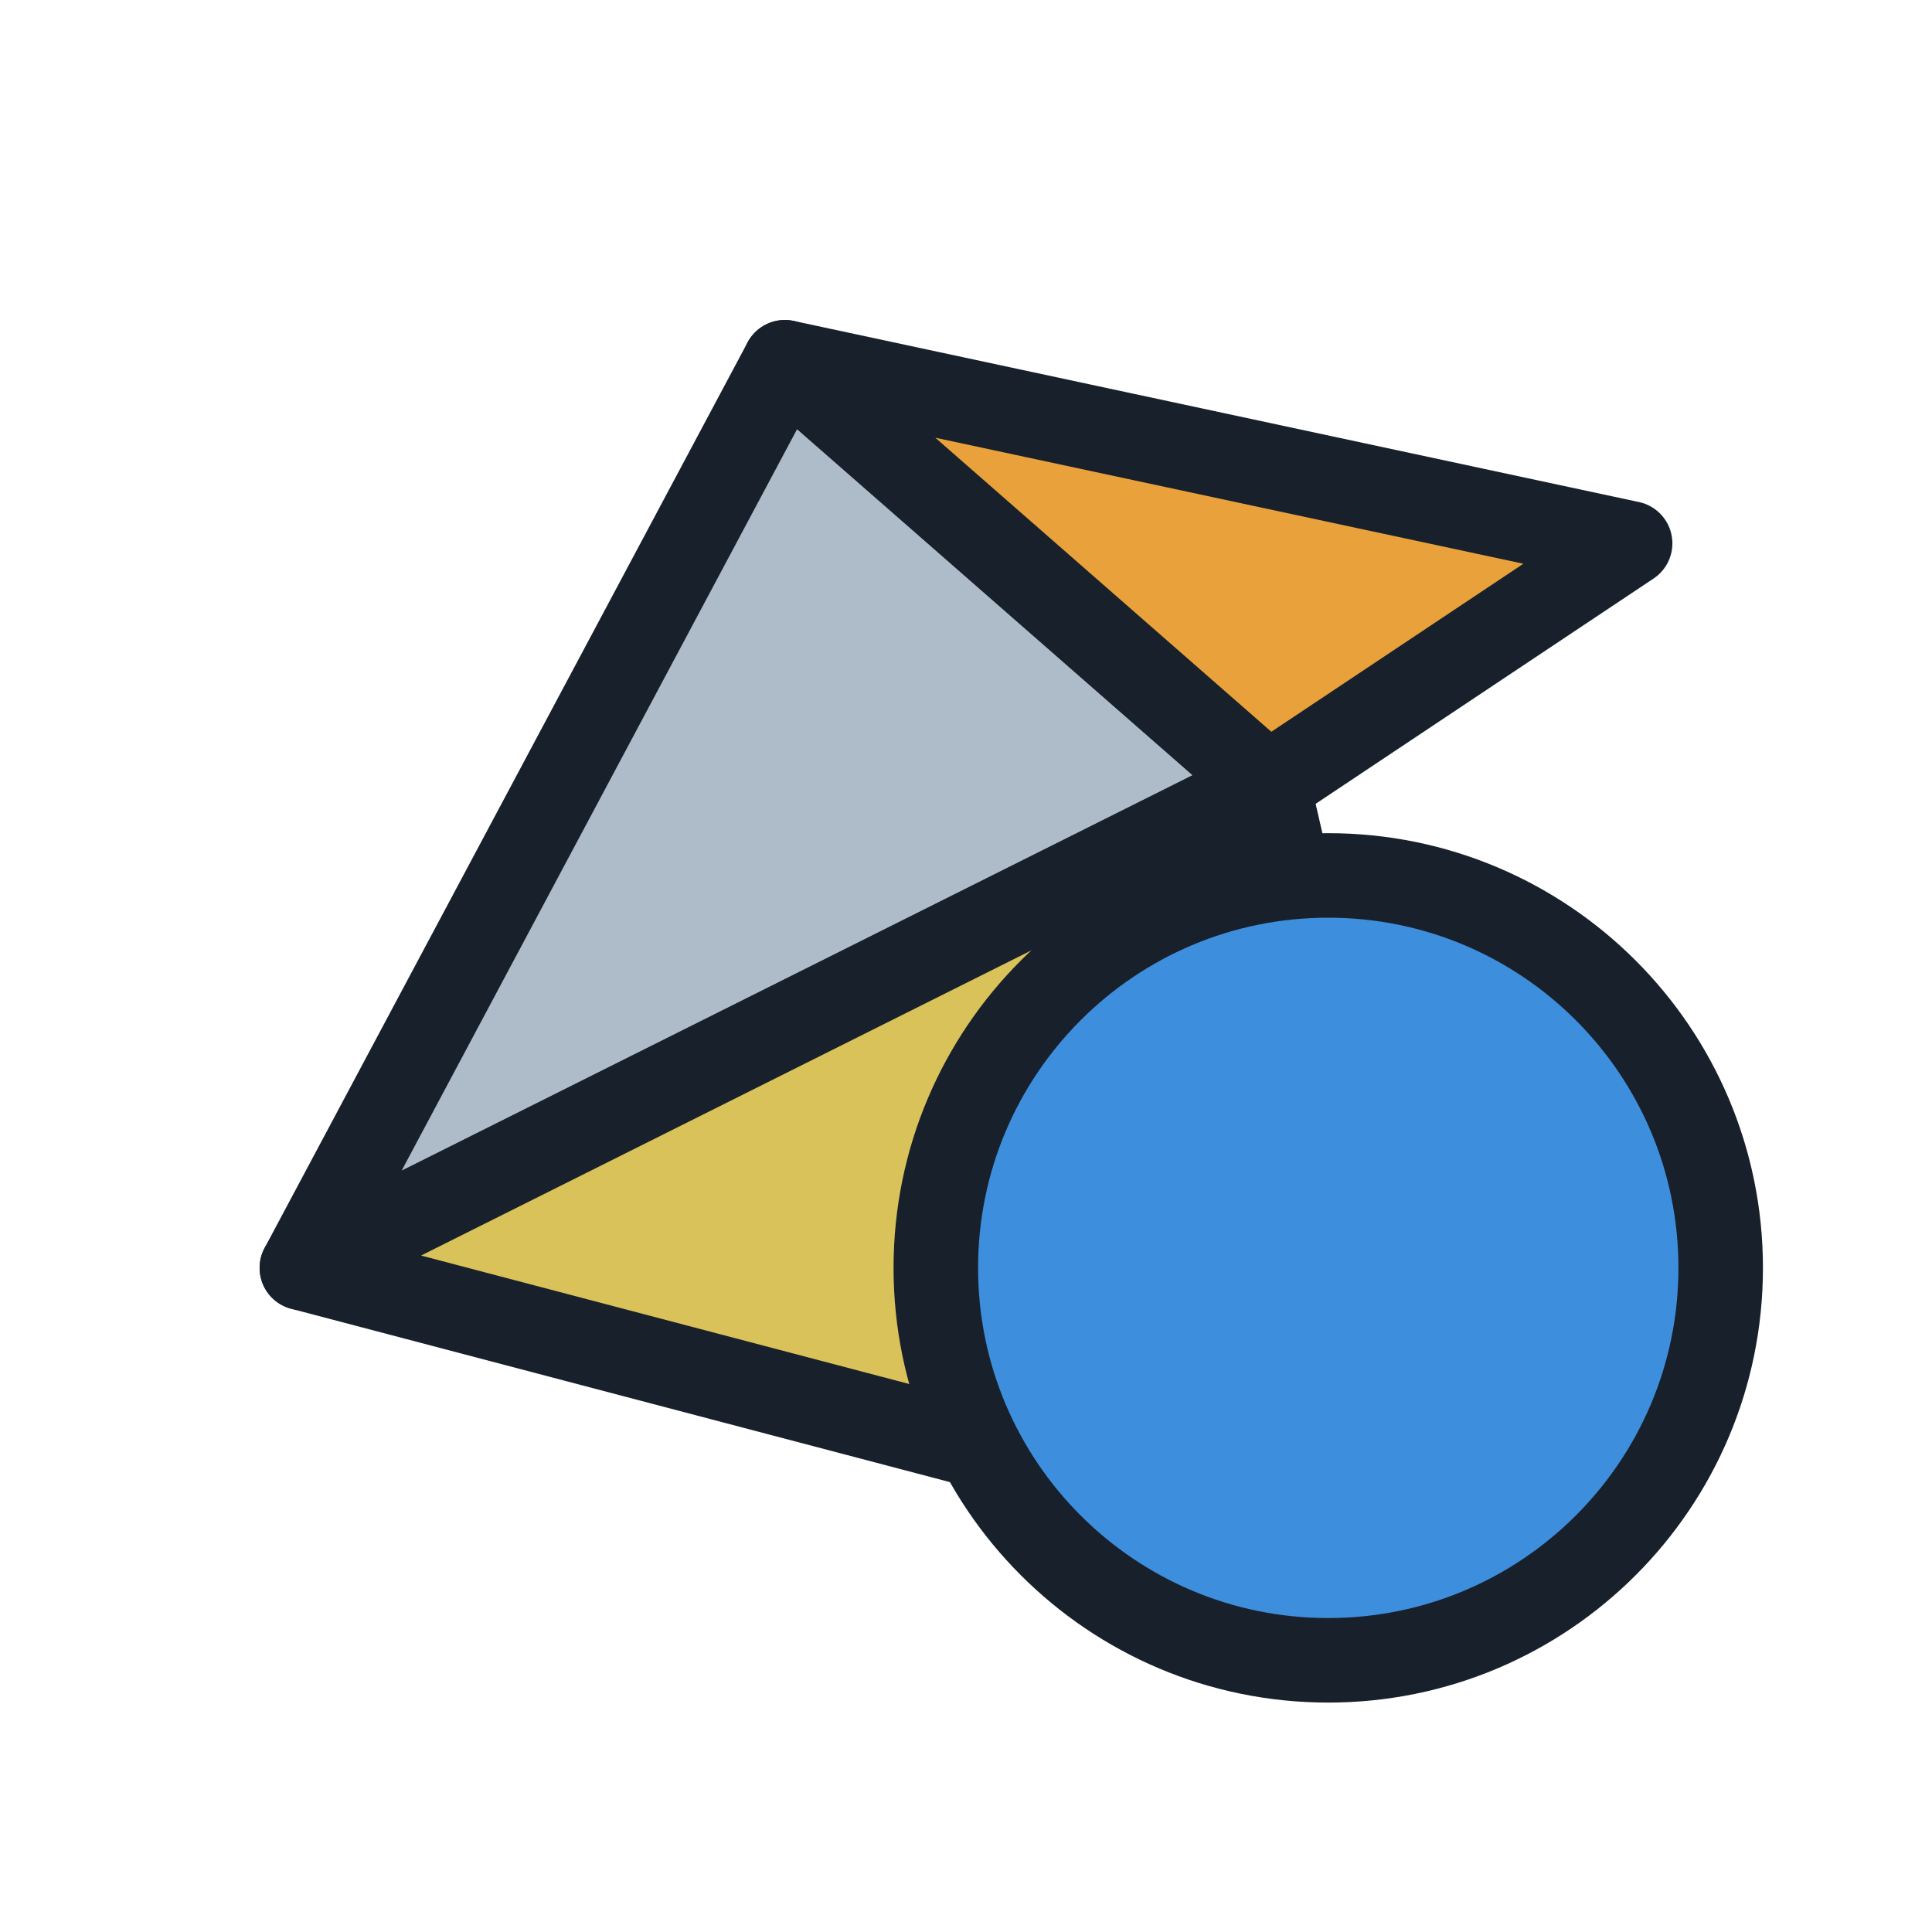
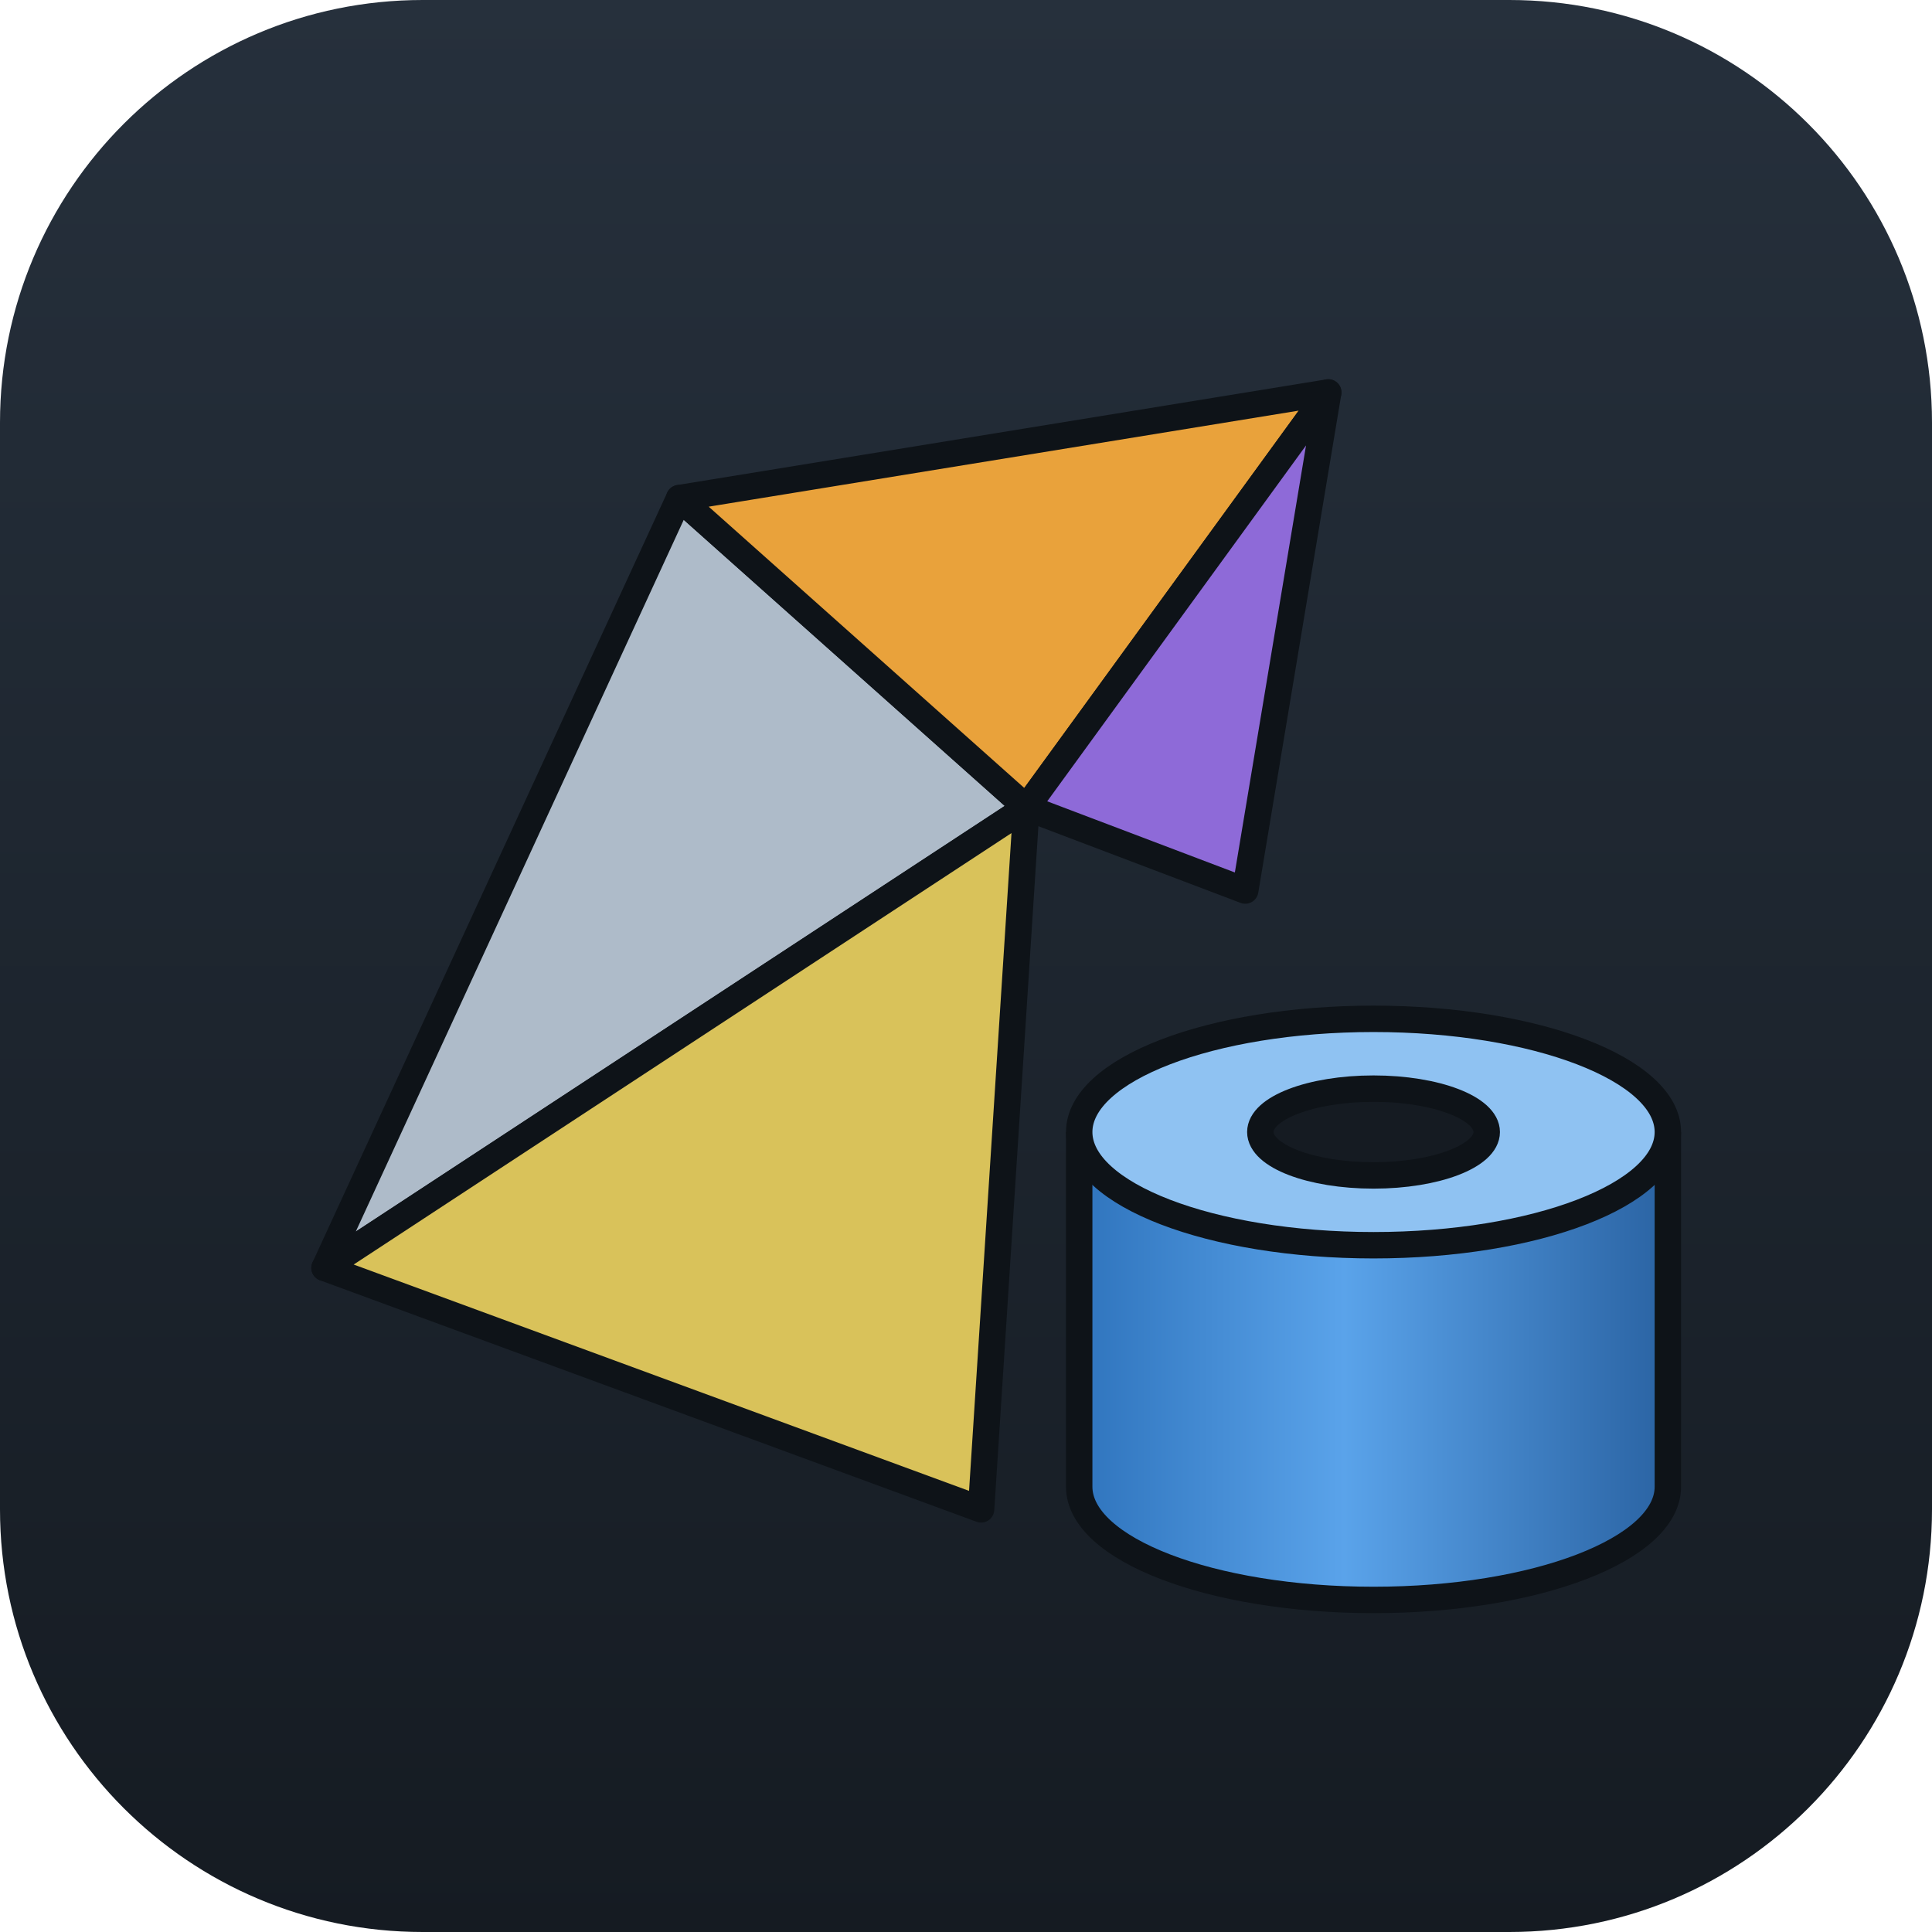
- <svg xmlns="http://www.w3.org/2000/svg" viewBox="0 0 32 32">
-   <path d="M5 21 L13 6 L21 13 Z" fill="#aebbc9" stroke="#18202b" stroke-width="1.4" stroke-linejoin="round" />
-   <path d="M13 6 L27 9 L21 13 Z" fill="#e9a23b" stroke="#18202b" stroke-width="1.4" stroke-linejoin="round" />
-   <path d="M5 21 L21 13 L24 26 Z" fill="#d9c25a" stroke="#18202b" stroke-width="1.4" stroke-linejoin="round" />
-   <circle cx="22" cy="21" r="6.5" fill="#3e8ede" stroke="#18202b" stroke-width="1.4" />
+ <svg xmlns="http://www.w3.org/2000/svg" viewBox="0 0 512 512">
+   <defs>
+     <linearGradient id="bg" x1="0" y1="0" x2="0" y2="1">
+       <stop offset="0" stop-color="#26303c" />
+       <stop offset="1" stop-color="#151b22" />
+     </linearGradient>
+     <linearGradient id="cyl" x1="0" y1="0" x2="1" y2="0">
+       <stop offset="0" stop-color="#2f74bd" />
+       <stop offset=".45" stop-color="#5aa3ea" />
+       <stop offset="1" stop-color="#2a63a3" />
+     </linearGradient>
+   </defs>
+   <rect width="512" height="512" rx="112" fill="url(#bg)" />
+   <g stroke="#0e1318" stroke-width="7" stroke-linejoin="round">
+     <path d="M86 336 L180 132 L272 214 Z" fill="#aebbc9" />
+     <path d="M180 132 L352 104 L272 214 Z" fill="#e9a23b" />
+     <path d="M86 336 L272 214 L260 400 Z" fill="#d9c25a" />
+     <path d="M272 214 L352 104 L330 236 Z" fill="#8e6ad8" />
+   </g>
+   <g stroke="#0e1318" stroke-width="7">
+     <path d="M286 300 v94 a78 30 0 0 0 156 0 v-94" fill="url(#cyl)" />
+     <ellipse cx="364" cy="300" rx="78" ry="30" fill="#8fc2f2" />
+     <ellipse cx="364" cy="300" rx="30" ry="11.5" fill="#151b22" />
+   </g>
</svg>
